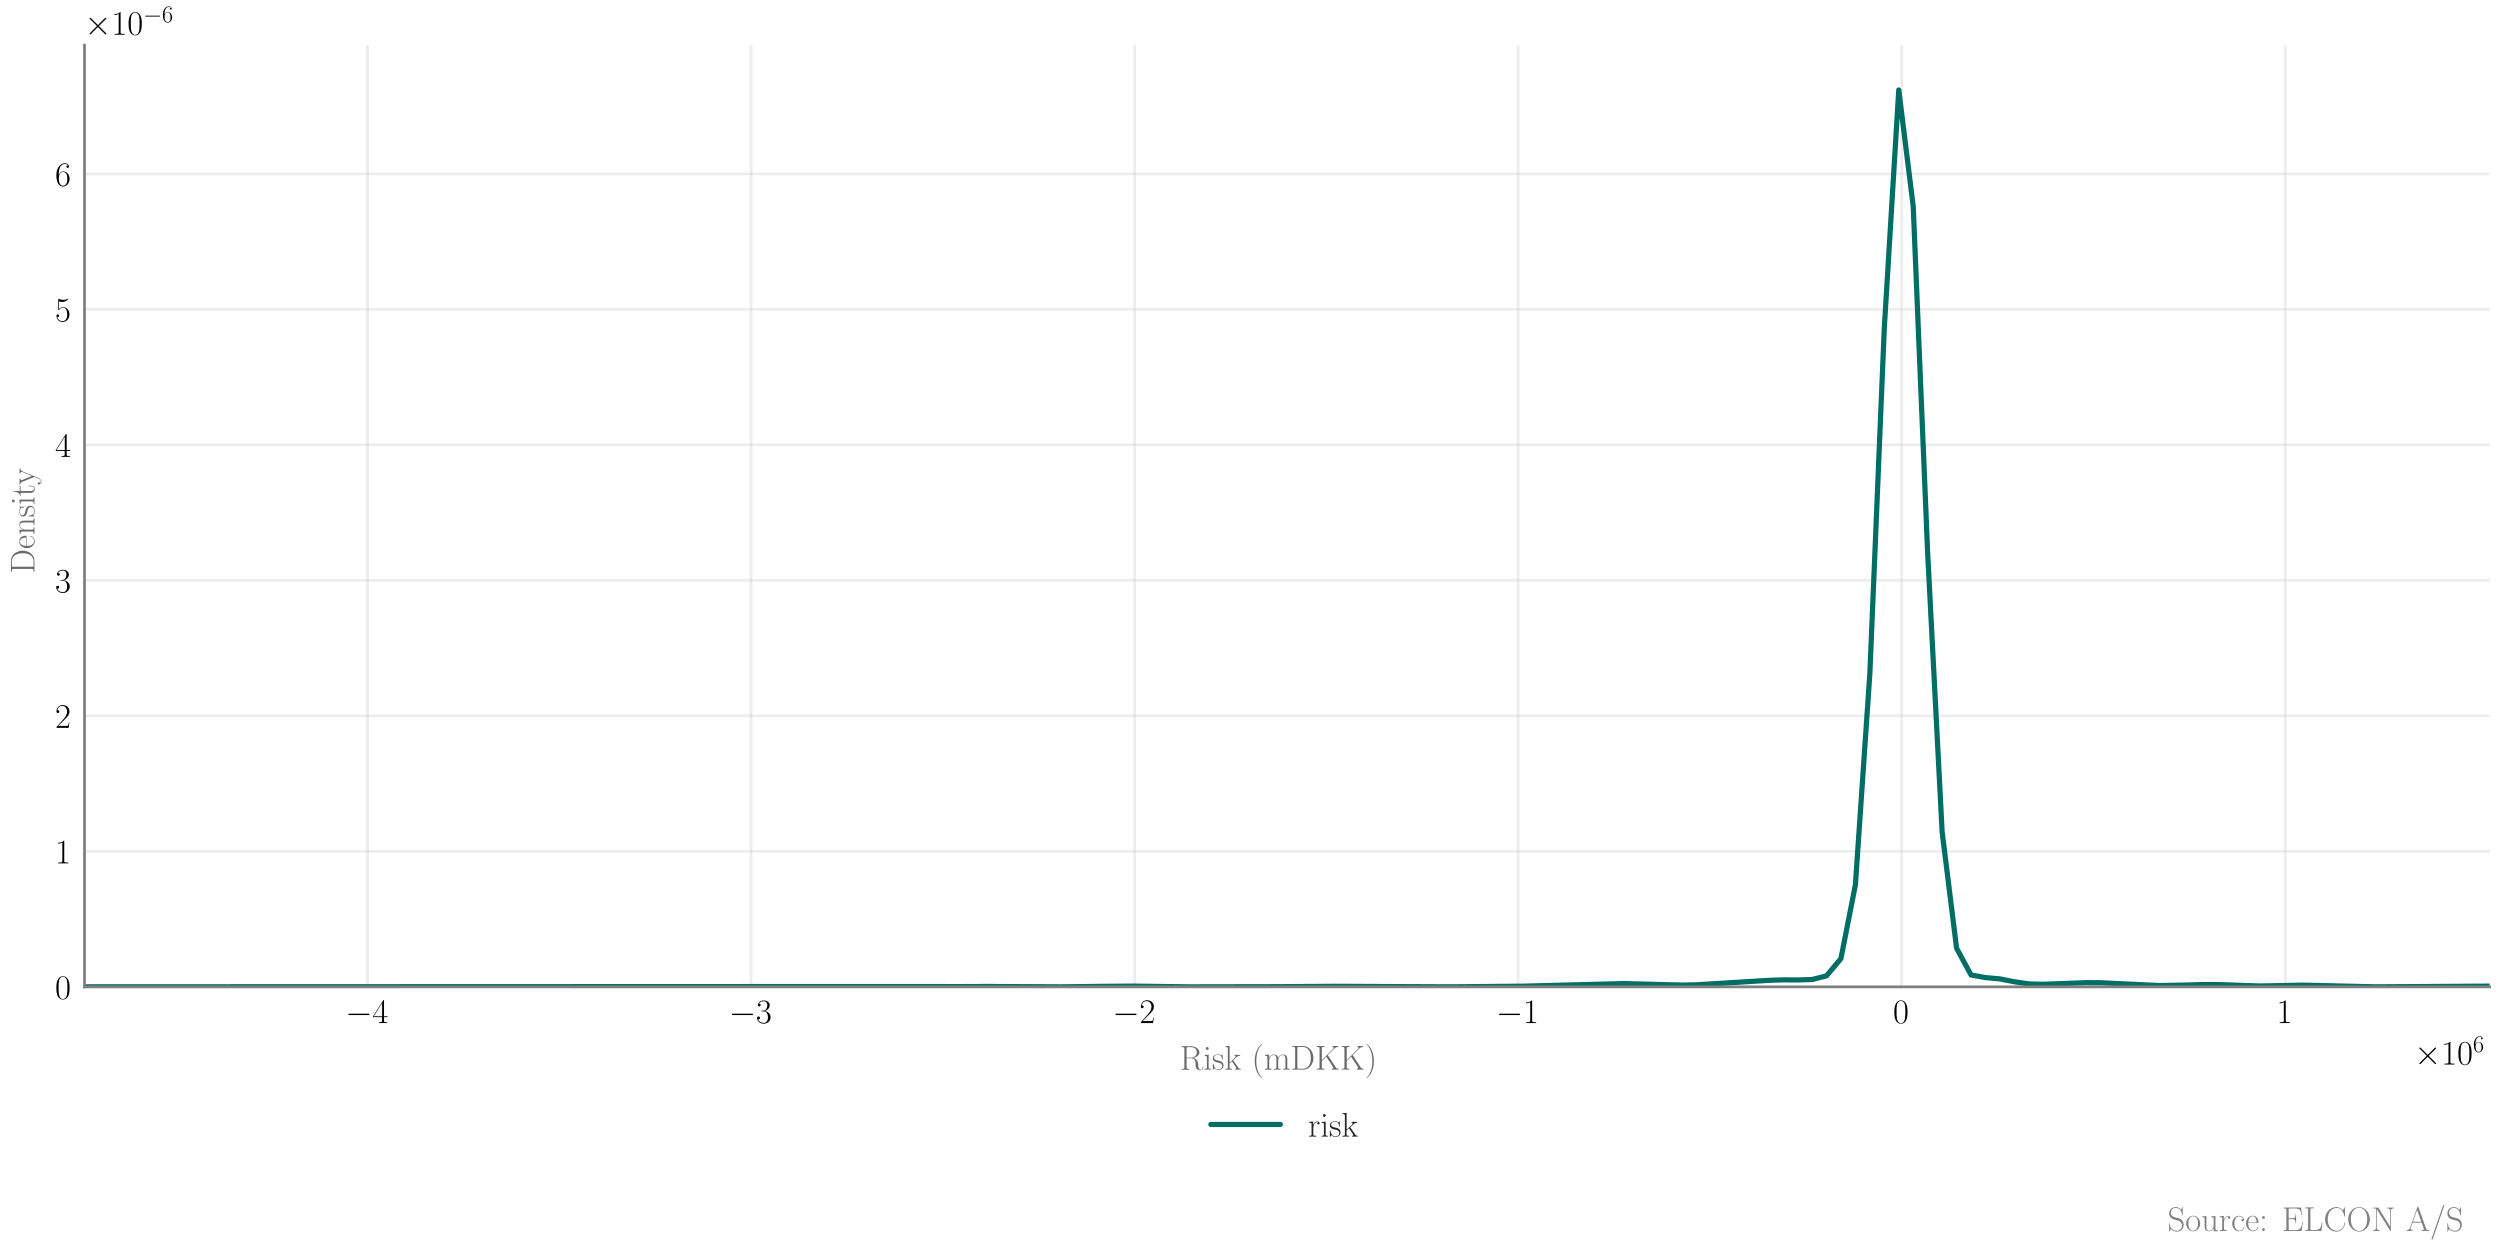
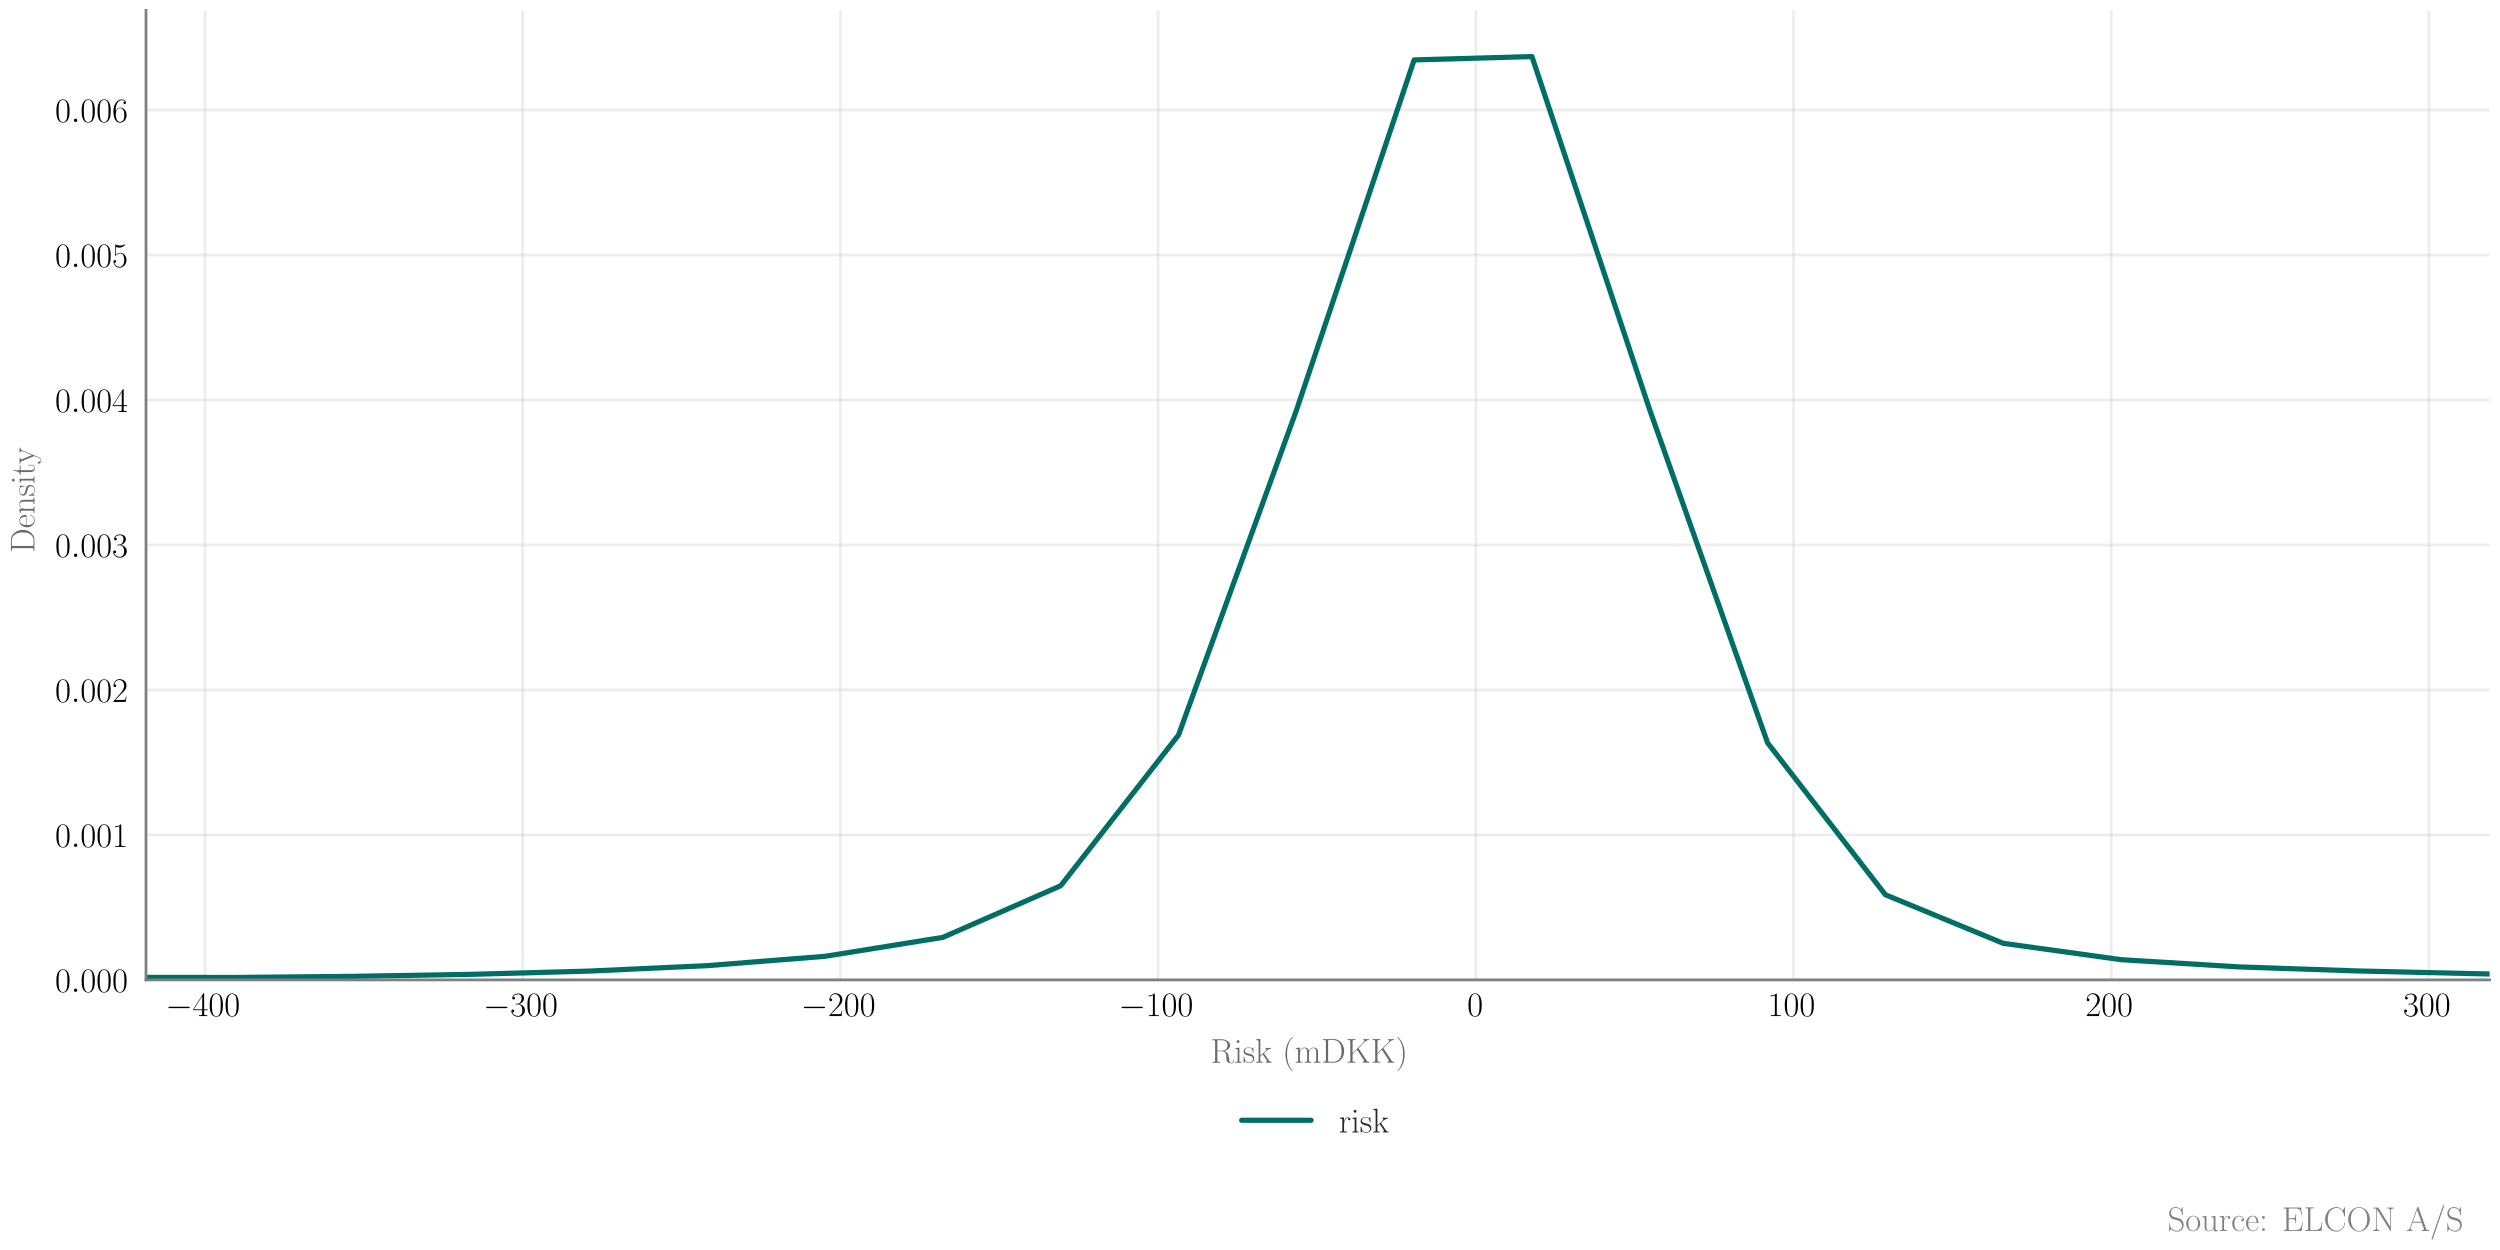
<svg xmlns="http://www.w3.org/2000/svg" xmlns:xlink="http://www.w3.org/1999/xlink" width="720pt" height="360pt" viewBox="0 0 720 360" version="1.1">
  <defs>
    <style type="text/css">*{stroke-linejoin: round; stroke-linecap: butt}</style>
  </defs>
  <g id="figure_1">
    <g id="patch_1">
      <path d="M 0 360  L 720 360  L 720 0  L 0 0  z " style="fill: #ffffff" />
    </g>
    <g id="axes_1">
      <g id="patch_2">
-         <path d="M 24.337 284.217  L 717 284.217  L 717 13.003  L 24.337 13.003  z " style="fill: #ffffff" />
+         <path d="M 42.049 282.217  L 717 282.217  L 717 3  L 42.049 3  z " style="fill: #ffffff" />
      </g>
      <g id="matplotlib.axis_1">
        <g id="xtick_1">
          <g id="line2d_1">
-             <path d="M 105.868 284.217  L 105.868 13.003  " clip-path="url(#p25c7121400)" style="fill: none; stroke: #cccccc; stroke-opacity: 0.35; stroke-width: 0.8; stroke-linecap: round" />
+             <path d="M 59.043 282.217  L 59.043 3  " clip-path="url(#pe4d3f1e6b7)" style="fill: none; stroke: #cccccc; stroke-opacity: 0.35; stroke-width: 0.8; stroke-linecap: round" />
          </g>
          <g id="text_1">
-             <g transform="translate(99.50255 294.6357) scale(0.1 -0.1)">
+             <g transform="translate(47.69679 292.6356) scale(0.1 -0.1)">
              <defs>
                <path id="CMSY10-0" d="M 4218 1472  C 4326 1472 4442 1472 4442 1600  C 4442 1728 4326 1728 4218 1728  L 755 1728  C 646 1728 531 1728 531 1600  C 531 1472 646 1472 755 1472  L 4218 1472  z " transform="scale(0.015625)" />
                <path id="CMR17-34" d="M 2150 4122  C 2150 4256 2144 4256 2029 4256  L 128 1254  L 128 1088  L 1779 1088  L 1779 457  C 1779 224 1766 160 1318 160  L 1197 160  L 1197 0  C 1402 0 1747 0 1965 0  C 2182 0 2528 0 2733 0  L 2733 160  L 2611 160  C 2163 160 2150 224 2150 457  L 2150 1088  L 2803 1088  L 2803 1254  L 2150 1254  L 2150 4122  z M 1798 3703  L 1798 1254  L 256 1254  L 1798 3703  z " transform="scale(0.015625)" />
+                 <path id="CMR17-30" d="M 2688 2025  C 2688 2416 2682 3080 2413 3591  C 2176 4039 1798 4198 1466 4198  C 1158 4198 768 4058 525 3597  C 269 3118 243 2524 243 2025  C 243 1661 250 1106 448 619  C 723 -39 1216 -128 1466 -128  C 1760 -128 2208 -7 2470 600  C 2662 1042 2688 1559 2688 2025  z M 1466 -26  C 1056 -26 813 325 723 812  C 653 1188 653 1738 653 2096  C 653 2588 653 2997 736 3387  C 858 3929 1216 4096 1466 4096  C 1728 4096 2067 3923 2189 3400  C 2272 3036 2278 2607 2278 2096  C 2278 1680 2278 1169 2202 792  C 2067 95 1690 -26 1466 -26  z " transform="scale(0.015625)" />
              </defs>
              <use xlink:href="#CMSY10-0" transform="scale(0.996264)" />
              <use xlink:href="#CMR17-34" transform="translate(77.48747 0) scale(0.996264)" />
+               <use xlink:href="#CMR17-30" transform="translate(123.1779 0) scale(0.996264)" />
+               <use xlink:href="#CMR17-30" transform="translate(168.8684 0) scale(0.996264)" />
            </g>
          </g>
        </g>
        <g id="xtick_2">
          <g id="line2d_2">
-             <path d="M 216.321 284.217  L 216.321 13.003  " clip-path="url(#p25c7121400)" style="fill: none; stroke: #cccccc; stroke-opacity: 0.35; stroke-width: 0.8; stroke-linecap: round" />
+             <path d="M 150.543 282.217  L 150.543 3  " clip-path="url(#pe4d3f1e6b7)" style="fill: none; stroke: #cccccc; stroke-opacity: 0.35; stroke-width: 0.8; stroke-linecap: round" />
          </g>
          <g id="text_2">
-             <g transform="translate(209.9559 294.6357) scale(0.1 -0.1)">
+             <g transform="translate(139.1961 292.6356) scale(0.1 -0.1)">
              <defs>
                <path id="CMR17-33" d="M 1414 2157  C 1984 2157 2234 1662 2234 1090  C 2234 320 1824 25 1453 25  C 1114 25 563 194 390 693  C 422 680 454 680 486 680  C 640 680 755 782 755 948  C 755 1133 614 1216 486 1216  C 378 1216 211 1165 211 926  C 211 335 787 -128 1466 -128  C 2176 -128 2720 430 2720 1085  C 2720 1707 2208 2157 1600 2227  C 2086 2328 2554 2756 2554 3329  C 2554 3820 2048 4179 1472 4179  C 890 4179 378 3829 378 3329  C 378 3110 544 3072 627 3072  C 762 3072 877 3155 877 3321  C 877 3486 762 3569 627 3569  C 602 3569 570 3569 544 3557  C 730 3959 1235 4032 1459 4032  C 1683 4032 2106 3925 2106 3320  C 2106 3143 2080 2828 1862 2550  C 1670 2304 1453 2304 1242 2284  C 1210 2284 1062 2269 1037 2269  C 992 2263 966 2257 966 2208  C 966 2163 973 2157 1101 2157  L 1414 2157  z " transform="scale(0.015625)" />
              </defs>
              <use xlink:href="#CMSY10-0" transform="scale(0.996264)" />
              <use xlink:href="#CMR17-33" transform="translate(77.48747 0) scale(0.996264)" />
+               <use xlink:href="#CMR17-30" transform="translate(123.1779 0) scale(0.996264)" />
+               <use xlink:href="#CMR17-30" transform="translate(168.8684 0) scale(0.996264)" />
            </g>
          </g>
        </g>
        <g id="xtick_3">
          <g id="line2d_3">
-             <path d="M 326.774 284.217  L 326.774 13.003  " clip-path="url(#p25c7121400)" style="fill: none; stroke: #cccccc; stroke-opacity: 0.35; stroke-width: 0.8; stroke-linecap: round" />
+             <path d="M 242.042 282.217  L 242.042 3  " clip-path="url(#pe4d3f1e6b7)" style="fill: none; stroke: #cccccc; stroke-opacity: 0.35; stroke-width: 0.8; stroke-linecap: round" />
          </g>
          <g id="text_3">
-             <g transform="translate(320.4093 294.6357) scale(0.1 -0.1)">
+             <g transform="translate(230.6955 292.6356) scale(0.1 -0.1)">
              <defs>
                <path id="CMR17-32" d="M 2669 989  L 2554 989  C 2490 536 2438 459 2413 420  C 2381 369 1920 369 1830 369  L 602 369  C 832 619 1280 1072 1824 1597  C 2214 1967 2669 2402 2669 3035  C 2669 3790 2067 4224 1395 4224  C 691 4224 262 3604 262 3030  C 262 2780 448 2748 525 2748  C 589 2748 781 2787 781 3010  C 781 3207 614 3264 525 3264  C 486 3264 448 3258 422 3245  C 544 3790 915 4058 1306 4058  C 1862 4058 2227 3617 2227 3035  C 2227 2479 1901 2000 1536 1584  L 262 146  L 262 0  L 2515 0  L 2669 989  z " transform="scale(0.015625)" />
              </defs>
              <use xlink:href="#CMSY10-0" transform="scale(0.996264)" />
              <use xlink:href="#CMR17-32" transform="translate(77.48747 0) scale(0.996264)" />
+               <use xlink:href="#CMR17-30" transform="translate(123.1779 0) scale(0.996264)" />
+               <use xlink:href="#CMR17-30" transform="translate(168.8684 0) scale(0.996264)" />
            </g>
          </g>
        </g>
        <g id="xtick_4">
          <g id="line2d_4">
-             <path d="M 437.228 284.217  L 437.228 13.003  " clip-path="url(#p25c7121400)" style="fill: none; stroke: #cccccc; stroke-opacity: 0.35; stroke-width: 0.8; stroke-linecap: round" />
+             <path d="M 333.541 282.217  L 333.541 3  " clip-path="url(#pe4d3f1e6b7)" style="fill: none; stroke: #cccccc; stroke-opacity: 0.35; stroke-width: 0.8; stroke-linecap: round" />
          </g>
          <g id="text_4">
-             <g transform="translate(430.8627 294.6357) scale(0.1 -0.1)">
+             <g transform="translate(322.1948 292.6356) scale(0.1 -0.1)">
              <defs>
                <path id="CMR17-31" d="M 1702 4058  C 1702 4192 1696 4192 1606 4192  C 1357 3916 979 3827 621 3827  C 602 3827 570 3827 563 3808  C 557 3795 557 3782 557 3648  C 755 3648 1088 3686 1344 3839  L 1344 461  C 1344 236 1331 160 781 160  L 589 160  L 589 0  C 896 0 1216 0 1523 0  C 1830 0 2150 0 2458 0  L 2458 160  L 2266 160  C 1715 160 1702 230 1702 458  L 1702 4058  z " transform="scale(0.015625)" />
              </defs>
              <use xlink:href="#CMSY10-0" transform="scale(0.996264)" />
              <use xlink:href="#CMR17-31" transform="translate(77.48747 0) scale(0.996264)" />
+               <use xlink:href="#CMR17-30" transform="translate(123.1779 0) scale(0.996264)" />
+               <use xlink:href="#CMR17-30" transform="translate(168.8684 0) scale(0.996264)" />
            </g>
          </g>
        </g>
        <g id="xtick_5">
          <g id="line2d_5">
-             <path d="M 547.681 284.217  L 547.681 13.003  " clip-path="url(#p25c7121400)" style="fill: none; stroke: #cccccc; stroke-opacity: 0.35; stroke-width: 0.8; stroke-linecap: round" />
+             <path d="M 425.041 282.217  L 425.041 3  " clip-path="url(#pe4d3f1e6b7)" style="fill: none; stroke: #cccccc; stroke-opacity: 0.35; stroke-width: 0.8; stroke-linecap: round" />
          </g>
          <g id="text_5">
-             <g transform="translate(545.1904 294.6357) scale(0.1 -0.1)">
-               <defs>
-                 <path id="CMR17-30" d="M 2688 2025  C 2688 2416 2682 3080 2413 3591  C 2176 4039 1798 4198 1466 4198  C 1158 4198 768 4058 525 3597  C 269 3118 243 2524 243 2025  C 243 1661 250 1106 448 619  C 723 -39 1216 -128 1466 -128  C 1760 -128 2208 -7 2470 600  C 2662 1042 2688 1559 2688 2025  z M 1466 -26  C 1056 -26 813 325 723 812  C 653 1188 653 1738 653 2096  C 653 2588 653 2997 736 3387  C 858 3929 1216 4096 1466 4096  C 1728 4096 2067 3923 2189 3400  C 2272 3036 2278 2607 2278 2096  C 2278 1680 2278 1169 2202 792  C 2067 95 1690 -26 1466 -26  z " transform="scale(0.015625)" />
-               </defs>
+             <g transform="translate(422.5499 292.6356) scale(0.1 -0.1)">
              <use xlink:href="#CMR17-30" transform="scale(0.996264)" />
            </g>
          </g>
        </g>
        <g id="xtick_6">
          <g id="line2d_6">
-             <path d="M 658.134 284.217  L 658.134 13.003  " clip-path="url(#p25c7121400)" style="fill: none; stroke: #cccccc; stroke-opacity: 0.35; stroke-width: 0.8; stroke-linecap: round" />
+             <path d="M 516.54 282.217  L 516.54 3  " clip-path="url(#pe4d3f1e6b7)" style="fill: none; stroke: #cccccc; stroke-opacity: 0.35; stroke-width: 0.8; stroke-linecap: round" />
          </g>
          <g id="text_6">
-             <g transform="translate(655.6438 294.6357) scale(0.1 -0.1)">
+             <g transform="translate(509.0679 292.6356) scale(0.1 -0.1)">
              <use xlink:href="#CMR17-31" transform="scale(0.996264)" />
-             </g>
-           </g>
-         </g>
-         <g id="text_7">
-           <g style="fill: #696969" transform="translate(339.7843 308.0448) scale(0.1 -0.1)">
+               <use xlink:href="#CMR17-30" transform="translate(45.69048 0) scale(0.996264)" />
+               <use xlink:href="#CMR17-30" transform="translate(91.38095 0) scale(0.996264)" />
+             </g>
+           </g>
+         </g>
+         <g id="xtick_7">
+           <g id="line2d_7">
+             <path d="M 608.039 282.217  L 608.039 3  " clip-path="url(#pe4d3f1e6b7)" style="fill: none; stroke: #cccccc; stroke-opacity: 0.35; stroke-width: 0.8; stroke-linecap: round" />
+           </g>
+           <g id="text_7">
+             <g transform="translate(600.5673 292.6356) scale(0.1 -0.1)">
+               <use xlink:href="#CMR17-32" transform="scale(0.996264)" />
+               <use xlink:href="#CMR17-30" transform="translate(45.69048 0) scale(0.996264)" />
+               <use xlink:href="#CMR17-30" transform="translate(91.38095 0) scale(0.996264)" />
+             </g>
+           </g>
+         </g>
+         <g id="xtick_8">
+           <g id="line2d_8">
+             <path d="M 699.539 282.217  L 699.539 3  " clip-path="url(#pe4d3f1e6b7)" style="fill: none; stroke: #cccccc; stroke-opacity: 0.35; stroke-width: 0.8; stroke-linecap: round" />
+           </g>
+           <g id="text_8">
+             <g transform="translate(692.0666 292.6356) scale(0.1 -0.1)">
+               <use xlink:href="#CMR17-33" transform="scale(0.996264)" />
+               <use xlink:href="#CMR17-30" transform="translate(45.69048 0) scale(0.996264)" />
+               <use xlink:href="#CMR17-30" transform="translate(91.38095 0) scale(0.996264)" />
+             </g>
+           </g>
+         </g>
+         <g id="text_9">
+           <g style="fill: #696969" transform="translate(348.64 306.0448) scale(0.1 -0.1)">
            <defs>
              <path id="CMR17-52" d="M 2509 2146  C 3117 2268 3629 2676 3629 3186  C 3629 3785 2950 4326 2054 4326  L 333 4326  L 333 4160  C 774 4160 845 4160 845 3873  L 845 415  C 845 128 774 128 333 128  L 333 -26  C 518 -26 851 -26 1050 -26  C 1248 -26 1581 -26 1766 -26  L 1766 128  C 1325 128 1254 128 1254 417  L 1254 2112  L 2003 2112  C 2368 2112 2573 1964 2662 1881  C 2918 1632 2918 1459 2918 1024  C 2918 595 2918 377 3110 160  C 3354 -102 3680 -128 3821 -128  C 4294 -128 4365 396 4365 503  C 4365 540 4365 585 4307 585  C 4256 585 4250 547 4250 522  C 4218 112 4032 -26 3834 -26  C 3482 -26 3443 375 3405 764  C 3386 898 3373 993 3360 1133  C 3322 1452 3270 1917 2509 2146  z M 1984 2214  L 1254 2214  L 1254 3913  C 1254 4129 1267 4160 1523 4160  L 1990 4160  C 2522 4160 3142 3977 3142 3190  C 3142 2372 2464 2214 1984 2214  z " transform="scale(0.015625)" />
              <path id="CMR17-69" d="M 992 3909  C 992 4049 877 4170 730 4170  C 589 4170 467 4056 467 3909  C 467 3769 582 3648 730 3648  C 870 3648 992 3763 992 3909  z M 243 2706  L 243 2541  C 602 2541 653 2502 653 2197  L 653 427  C 653 184 627 153 218 153  L 218 -13  C 371 0 646 0 806 0  C 960 0 1222 0 1370 -13  L 1370 153  C 992 153 979 191 979 420  L 979 2776  L 243 2706  z " transform="scale(0.015625)" />
              <path id="CMR17-73" d="M 1978 2697  C 1978 2813 1971 2819 1933 2819  C 1907 2819 1901 2813 1824 2717  C 1805 2691 1747 2626 1728 2601  C 1523 2819 1235 2819 1126 2819  C 416 2819 160 2447 160 2076  C 160 1498 813 1365 998 1325  C 1402 1243 1542 1217 1677 1101  C 1760 1025 1901 884 1901 654  C 1901 384 1747 38 1158 38  C 602 38 403 460 288 1021  C 269 1110 269 1117 218 1117  C 166 1117 160 1110 160 983  L 160 63  C 160 -51 166 -58 205 -58  C 237 -58 243 -51 275 0  C 314 57 410 211 448 276  C 576 103 800 -64 1158 -64  C 1792 -64 2131 283 2131 784  C 2131 1112 1958 1285 1875 1362  C 1683 1561 1459 1606 1190 1657  C 838 1735 390 1825 390 2217  C 390 2383 480 2737 1126 2737  C 1811 2737 1850 2094 1862 1888  C 1869 1856 1901 1849 1920 1849  C 1978 1849 1978 1869 1978 1978  L 1978 2697  z " transform="scale(0.015625)" />
              <path id="CMR17-6b" d="M 1670 1673  C 1664 1686 1632 1724 1632 1743  C 1632 1756 2086 2171 2144 2222  C 2509 2528 2739 2560 2906 2560  L 2906 2733  C 2867 2733 2854 2733 2848 2720  L 2534 2720  C 2355 2720 2080 2720 1907 2733  L 1907 2566  C 1997 2559 2061 2508 2061 2419  C 2061 2291 1933 2170 1926 2170  L 960 1289  L 960 4396  L 198 4326  L 198 4160  C 576 4160 634 4122 634 3817  L 634 426  C 634 184 608 153 198 153  L 198 -13  C 352 0 634 0 794 0  C 954 0 1235 0 1389 -13  L 1389 153  C 979 153 954 178 954 428  L 954 1130  L 1395 1532  L 2042 574  C 2118 459 2182 369 2182 286  C 2182 172 2067 153 1990 153  L 1990 -13  C 2144 0 2419 0 2579 0  C 2694 0 2931 0 3040 0  L 3040 153  C 2739 153 2669 210 2477 491  L 1670 1673  z " transform="scale(0.015625)" />
              <path id="CMR17-28" d="M 1958 -1561  C 1958 -1555 1958 -1542 1939 -1523  C 1645 -1224 858 -407 858 1581  C 858 3569 1632 4379 1946 4697  C 1946 4704 1958 4717 1958 4736  C 1958 4755 1939 4768 1914 4768  C 1843 4768 1299 4296 986 3594  C 666 2887 576 2199 576 1588  C 576 1128 621 351 1005 -471  C 1312 -1135 1837 -1600 1914 -1600  C 1946 -1600 1958 -1587 1958 -1561  z " transform="scale(0.015625)" />
              <path id="CMR17-6d" d="M 4326 1933  C 4326 2252 4269 2790 3507 2790  C 3072 2790 2771 2496 2656 2151  L 2650 2151  C 2573 2676 2195 2790 1837 2790  C 1331 2790 1069 2400 973 2144  L 966 2144  L 966 2790  L 211 2720  L 211 2554  C 589 2554 646 2515 646 2208  L 646 428  C 646 184 621 153 211 153  L 211 -13  C 365 0 646 0 813 0  C 979 0 1267 0 1421 -13  L 1421 153  C 1011 153 986 178 986 428  L 986 1658  C 986 2247 1344 2688 1792 2688  C 2266 2688 2317 2266 2317 1958  L 2317 428  C 2317 184 2291 153 1882 153  L 1882 -13  C 2035 0 2317 0 2483 0  C 2650 0 2938 0 3091 -13  L 3091 153  C 2682 153 2656 178 2656 428  L 2656 1658  C 2656 2247 3014 2688 3462 2688  C 3936 2688 3987 2266 3987 1958  L 3987 428  C 3987 184 3962 153 3552 153  L 3552 -13  C 3706 0 3987 0 4154 0  C 4320 0 4608 0 4762 -13  L 4762 153  C 4352 153 4326 178 4326 428  L 4326 1933  z " transform="scale(0.015625)" />
              <path id="CMR17-44" d="M 333 4352  L 333 4186  C 774 4186 845 4186 845 3900  L 845 452  C 845 166 774 166 333 166  L 333 0  L 2368 0  C 3398 0 4224 943 4224 2141  C 4224 3346 3411 4352 2368 4352  L 333 4352  z M 1523 166  C 1267 166 1254 197 1254 414  L 1254 3938  C 1254 4155 1267 4186 1523 4186  L 2240 4186  C 2771 4186 3750 3874 3750 2141  C 3750 1242 3488 879 3366 707  C 3213 510 2848 166 2240 166  L 1523 166  z " transform="scale(0.015625)" />
              <path id="CMR17-4b" d="M 2362 2675  L 3469 3782  C 3699 4006 3942 4186 4301 4186  L 4301 4352  C 4173 4352 4013 4352 3885 4352  C 3712 4352 3411 4352 3245 4358  L 3245 4192  C 3411 4180 3437 4065 3437 4019  C 3437 3975 3411 3905 3386 3867  L 1261 1738  L 1261 3900  C 1261 4186 1331 4186 1773 4186  L 1773 4352  C 1587 4352 1248 4352 1050 4352  C 851 4352 512 4352 326 4352  L 326 4186  C 768 4186 838 4186 838 3899  L 838 446  C 838 160 768 160 326 160  L 326 0  C 512 0 851 0 1050 0  C 1248 0 1587 0 1773 0  L 1773 160  C 1331 160 1261 160 1261 447  L 1261 1579  L 2080 2390  L 3290 537  C 3328 473 3373 390 3373 326  C 3373 160 3194 160 3110 160  L 3110 0  C 3315 0 3610 0 3821 0  C 3974 0 4237 0 4384 -6  L 4384 160  C 4077 160 3981 198 3789 493  L 2362 2675  z " transform="scale(0.015625)" />
              <path id="CMR17-29" d="M 1683 1581  C 1683 2040 1638 2817 1254 3639  C 947 4303 422 4768 346 4768  C 326 4768 301 4761 301 4729  C 301 4717 307 4710 314 4697  C 621 4378 1402 3568 1402 1584  C 1402 -407 627 -1217 314 -1537  C 307 -1549 301 -1556 301 -1568  C 301 -1600 326 -1600 346 -1600  C 416 -1600 960 -1128 1274 -426  C 1594 281 1683 969 1683 1581  z " transform="scale(0.015625)" />
            </defs>
            <use xlink:href="#CMR17-52" transform="scale(0.996264)" />
            <use xlink:href="#CMR17-69" transform="translate(67.7911 0) scale(0.996264)" />
            <use xlink:href="#CMR17-73" transform="translate(92.66216 0) scale(0.996264)" />
            <use xlink:href="#CMR17-6b" transform="translate(128.4635 0) scale(0.996264)" />
            <use xlink:href="#CMR17-28" transform="translate(206.8324 0) scale(0.996264)" />
            <use xlink:href="#CMR17-6d" transform="translate(242.1131 0) scale(0.996264)" />
            <use xlink:href="#CMR17-44" transform="translate(319.0327 0) scale(0.996264)" />
            <use xlink:href="#CMR17-4b" transform="translate(389.4263 0) scale(0.996264)" />
            <use xlink:href="#CMR17-4b" transform="translate(461.1011 0) scale(0.996264)" />
            <use xlink:href="#CMR17-29" transform="translate(532.7758 0) scale(0.996264)" />
          </g>
        </g>
-         <g id="text_8">
-           <g transform="translate(695.3171 306.5755) scale(0.1 -0.1)">
-             <defs>
-               <path id="CMSY10-2" d="M 2490 1785  L 1210 3059  C 1133 3136 1120 3148 1069 3148  C 1005 3148 941 3091 941 3020  C 941 2976 954 2963 1024 2892  L 2304 1606  L 1024 320  C 954 249 941 236 941 192  C 941 121 1005 64 1069 64  C 1120 64 1133 76 1210 153  L 2483 1427  L 3808 102  C 3821 96 3866 64 3904 64  C 3981 64 4032 121 4032 192  C 4032 204 4032 230 4013 262  C 4006 275 2989 1280 2669 1606  L 3840 2777  C 3872 2816 3968 2899 4000 2937  C 4006 2950 4032 2976 4032 3020  C 4032 3091 3981 3148 3904 3148  C 3853 3148 3827 3123 3757 3052  L 2490 1785  z " transform="scale(0.015625)" />
-               <path id="CMR17-36" d="M 678 2176  C 678 3690 1395 4032 1811 4032  C 1946 4032 2272 4009 2400 3776  C 2298 3776 2106 3776 2106 3553  C 2106 3381 2246 3323 2336 3323  C 2394 3323 2566 3348 2566 3560  C 2566 3954 2246 4179 1805 4179  C 1043 4179 243 3390 243 1984  C 243 253 966 -128 1478 -128  C 2099 -128 2688 427 2688 1283  C 2688 2081 2170 2662 1517 2662  C 1126 2662 838 2407 678 1960  L 678 2176  z M 1478 25  C 691 25 691 1200 691 1436  C 691 1896 909 2560 1504 2560  C 1613 2560 1926 2560 2138 2120  C 2253 1870 2253 1609 2253 1289  C 2253 944 2253 690 2118 434  C 1978 171 1773 25 1478 25  z " transform="scale(0.015625)" />
-             </defs>
-             <use xlink:href="#CMSY10-2" transform="scale(0.996264)" />
-             <use xlink:href="#CMR17-31" transform="translate(77.48747 0) scale(0.996264)" />
-             <use xlink:href="#CMR17-30" transform="translate(123.1779 0) scale(0.996264)" />
-             <use xlink:href="#CMR17-36" transform="translate(168.8684 36.15364) scale(0.697382)" />
-           </g>
-         </g>
      </g>
      <g id="matplotlib.axis_2">
        <g id="ytick_1">
-           <g id="line2d_7">
-             <path d="M 24.337 284.217  L 717 284.217  " clip-path="url(#p25c7121400)" style="fill: none; stroke: #cccccc; stroke-opacity: 0.35; stroke-width: 0.8; stroke-linecap: round" />
-           </g>
-           <g id="text_9">
-             <g transform="translate(15.85592 287.6764) scale(0.1 -0.1)">
-               <use xlink:href="#CMR17-30" transform="scale(0.996264)" />
+           <g id="line2d_9">
+             <path d="M 42.049 282.217  L 717 282.217  " clip-path="url(#pe4d3f1e6b7)" style="fill: none; stroke: #cccccc; stroke-opacity: 0.35; stroke-width: 0.8; stroke-linecap: round" />
+           </g>
+           <g id="text_10">
+             <g transform="translate(15.85592 285.6764) scale(0.1 -0.1)">
+               <defs>
+                 <path id="CMMI12-3a" d="M 1178 307  C 1178 492 1024 619 870 619  C 685 619 557 466 557 313  C 557 128 710 0 864 0  C 1050 0 1178 153 1178 307  z " transform="scale(0.015625)" />
+               </defs>
+               <use xlink:href="#CMR17-30" transform="scale(0.996264)" />
+               <use xlink:href="#CMMI12-3a" transform="translate(45.69048 0) scale(0.996264)" />
+               <use xlink:href="#CMR17-30" transform="translate(72.78765 0) scale(0.996264)" />
+               <use xlink:href="#CMR17-30" transform="translate(118.4781 0) scale(0.996264)" />
+               <use xlink:href="#CMR17-30" transform="translate(164.1686 0) scale(0.996264)" />
            </g>
          </g>
        </g>
        <g id="ytick_2">
-           <g id="line2d_8">
-             <path d="M 24.337 245.191  L 717 245.191  " clip-path="url(#p25c7121400)" style="fill: none; stroke: #cccccc; stroke-opacity: 0.35; stroke-width: 0.8; stroke-linecap: round" />
-           </g>
-           <g id="text_10">
-             <g transform="translate(15.85592 248.6504) scale(0.1 -0.1)">
-               <use xlink:href="#CMR17-31" transform="scale(0.996264)" />
+           <g id="line2d_10">
+             <path d="M 42.049 240.461  L 717 240.461  " clip-path="url(#pe4d3f1e6b7)" style="fill: none; stroke: #cccccc; stroke-opacity: 0.35; stroke-width: 0.8; stroke-linecap: round" />
+           </g>
+           <g id="text_11">
+             <g transform="translate(15.85592 243.9203) scale(0.1 -0.1)">
+               <use xlink:href="#CMR17-30" transform="scale(0.996264)" />
+               <use xlink:href="#CMMI12-3a" transform="translate(45.69048 0) scale(0.996264)" />
+               <use xlink:href="#CMR17-30" transform="translate(72.78765 0) scale(0.996264)" />
+               <use xlink:href="#CMR17-30" transform="translate(118.4781 0) scale(0.996264)" />
+               <use xlink:href="#CMR17-31" transform="translate(164.1686 0) scale(0.996264)" />
            </g>
          </g>
        </g>
        <g id="ytick_3">
-           <g id="line2d_9">
-             <path d="M 24.337 206.165  L 717 206.165  " clip-path="url(#p25c7121400)" style="fill: none; stroke: #cccccc; stroke-opacity: 0.35; stroke-width: 0.8; stroke-linecap: round" />
-           </g>
-           <g id="text_11">
-             <g transform="translate(15.85592 209.6243) scale(0.1 -0.1)">
-               <use xlink:href="#CMR17-32" transform="scale(0.996264)" />
+           <g id="line2d_11">
+             <path d="M 42.049 198.705  L 717 198.705  " clip-path="url(#pe4d3f1e6b7)" style="fill: none; stroke: #cccccc; stroke-opacity: 0.35; stroke-width: 0.8; stroke-linecap: round" />
+           </g>
+           <g id="text_12">
+             <g transform="translate(15.85592 202.1642) scale(0.1 -0.1)">
+               <use xlink:href="#CMR17-30" transform="scale(0.996264)" />
+               <use xlink:href="#CMMI12-3a" transform="translate(45.69048 0) scale(0.996264)" />
+               <use xlink:href="#CMR17-30" transform="translate(72.78765 0) scale(0.996264)" />
+               <use xlink:href="#CMR17-30" transform="translate(118.4781 0) scale(0.996264)" />
+               <use xlink:href="#CMR17-32" transform="translate(164.1686 0) scale(0.996264)" />
            </g>
          </g>
        </g>
        <g id="ytick_4">
-           <g id="line2d_10">
-             <path d="M 24.337 167.139  L 717 167.139  " clip-path="url(#p25c7121400)" style="fill: none; stroke: #cccccc; stroke-opacity: 0.35; stroke-width: 0.8; stroke-linecap: round" />
-           </g>
-           <g id="text_12">
-             <g transform="translate(15.85592 170.5983) scale(0.1 -0.1)">
-               <use xlink:href="#CMR17-33" transform="scale(0.996264)" />
+           <g id="line2d_12">
+             <path d="M 42.049 156.949  L 717 156.949  " clip-path="url(#pe4d3f1e6b7)" style="fill: none; stroke: #cccccc; stroke-opacity: 0.35; stroke-width: 0.8; stroke-linecap: round" />
+           </g>
+           <g id="text_13">
+             <g transform="translate(15.85592 160.4081) scale(0.1 -0.1)">
+               <use xlink:href="#CMR17-30" transform="scale(0.996264)" />
+               <use xlink:href="#CMMI12-3a" transform="translate(45.69048 0) scale(0.996264)" />
+               <use xlink:href="#CMR17-30" transform="translate(72.78765 0) scale(0.996264)" />
+               <use xlink:href="#CMR17-30" transform="translate(118.4781 0) scale(0.996264)" />
+               <use xlink:href="#CMR17-33" transform="translate(164.1686 0) scale(0.996264)" />
            </g>
          </g>
        </g>
        <g id="ytick_5">
-           <g id="line2d_11">
-             <path d="M 24.337 128.113  L 717 128.113  " clip-path="url(#p25c7121400)" style="fill: none; stroke: #cccccc; stroke-opacity: 0.35; stroke-width: 0.8; stroke-linecap: round" />
-           </g>
-           <g id="text_13">
-             <g transform="translate(15.85592 131.5722) scale(0.1 -0.1)">
-               <use xlink:href="#CMR17-34" transform="scale(0.996264)" />
+           <g id="line2d_13">
+             <path d="M 42.049 115.193  L 717 115.193  " clip-path="url(#pe4d3f1e6b7)" style="fill: none; stroke: #cccccc; stroke-opacity: 0.35; stroke-width: 0.8; stroke-linecap: round" />
+           </g>
+           <g id="text_14">
+             <g transform="translate(15.85592 118.6519) scale(0.1 -0.1)">
+               <use xlink:href="#CMR17-30" transform="scale(0.996264)" />
+               <use xlink:href="#CMMI12-3a" transform="translate(45.69048 0) scale(0.996264)" />
+               <use xlink:href="#CMR17-30" transform="translate(72.78765 0) scale(0.996264)" />
+               <use xlink:href="#CMR17-30" transform="translate(118.4781 0) scale(0.996264)" />
+               <use xlink:href="#CMR17-34" transform="translate(164.1686 0) scale(0.996264)" />
            </g>
          </g>
        </g>
        <g id="ytick_6">
-           <g id="line2d_12">
-             <path d="M 24.337 89.087  L 717 89.087  " clip-path="url(#p25c7121400)" style="fill: none; stroke: #cccccc; stroke-opacity: 0.35; stroke-width: 0.8; stroke-linecap: round" />
-           </g>
-           <g id="text_14">
-             <g transform="translate(15.85592 92.54614) scale(0.1 -0.1)">
+           <g id="line2d_14">
+             <path d="M 42.049 73.437  L 717 73.437  " clip-path="url(#pe4d3f1e6b7)" style="fill: none; stroke: #cccccc; stroke-opacity: 0.35; stroke-width: 0.8; stroke-linecap: round" />
+           </g>
+           <g id="text_15">
+             <g transform="translate(15.85592 76.89584) scale(0.1 -0.1)">
              <defs>
                <path id="CMR17-35" d="M 730 3692  C 794 3666 1056 3584 1325 3584  C 1920 3584 2246 3911 2432 4100  C 2432 4157 2432 4192 2394 4192  C 2387 4192 2374 4192 2323 4163  C 2099 4058 1837 3973 1517 3973  C 1325 3973 1037 3999 723 4139  C 653 4171 640 4171 634 4171  C 602 4171 595 4164 595 4037  L 595 2203  C 595 2089 595 2057 659 2057  C 691 2057 704 2070 736 2114  C 941 2401 1222 2522 1542 2522  C 1766 2522 2246 2382 2246 1289  C 2246 1085 2246 715 2054 421  C 1894 159 1645 25 1370 25  C 947 25 518 320 403 814  C 429 807 480 795 506 795  C 589 795 749 840 749 1038  C 749 1210 627 1280 506 1280  C 358 1280 262 1190 262 1011  C 262 454 704 -128 1382 -128  C 2042 -128 2669 440 2669 1264  C 2669 2030 2170 2624 1549 2624  C 1222 2624 947 2503 730 2274  L 730 3692  z " transform="scale(0.015625)" />
              </defs>
-               <use xlink:href="#CMR17-35" transform="scale(0.996264)" />
+               <use xlink:href="#CMR17-30" transform="scale(0.996264)" />
+               <use xlink:href="#CMMI12-3a" transform="translate(45.69048 0) scale(0.996264)" />
+               <use xlink:href="#CMR17-30" transform="translate(72.78765 0) scale(0.996264)" />
+               <use xlink:href="#CMR17-30" transform="translate(118.4781 0) scale(0.996264)" />
+               <use xlink:href="#CMR17-35" transform="translate(164.1686 0) scale(0.996264)" />
            </g>
          </g>
        </g>
        <g id="ytick_7">
-           <g id="line2d_13">
-             <path d="M 24.337 50.061  L 717 50.061  " clip-path="url(#p25c7121400)" style="fill: none; stroke: #cccccc; stroke-opacity: 0.35; stroke-width: 0.8; stroke-linecap: round" />
-           </g>
-           <g id="text_15">
-             <g transform="translate(15.85592 53.52009) scale(0.1 -0.1)">
-               <use xlink:href="#CMR17-36" transform="scale(0.996264)" />
-             </g>
-           </g>
-         </g>
-         <g id="text_16">
-           <g style="fill: #696969" transform="translate(9.918738 165.173) rotate(-90) scale(0.1 -0.1)">
+           <g id="line2d_15">
+             <path d="M 42.049 31.68  L 717 31.68  " clip-path="url(#pe4d3f1e6b7)" style="fill: none; stroke: #cccccc; stroke-opacity: 0.35; stroke-width: 0.8; stroke-linecap: round" />
+           </g>
+           <g id="text_16">
+             <g transform="translate(15.85592 35.13974) scale(0.1 -0.1)">
+               <defs>
+                 <path id="CMR17-36" d="M 678 2176  C 678 3690 1395 4032 1811 4032  C 1946 4032 2272 4009 2400 3776  C 2298 3776 2106 3776 2106 3553  C 2106 3381 2246 3323 2336 3323  C 2394 3323 2566 3348 2566 3560  C 2566 3954 2246 4179 1805 4179  C 1043 4179 243 3390 243 1984  C 243 253 966 -128 1478 -128  C 2099 -128 2688 427 2688 1283  C 2688 2081 2170 2662 1517 2662  C 1126 2662 838 2407 678 1960  L 678 2176  z M 1478 25  C 691 25 691 1200 691 1436  C 691 1896 909 2560 1504 2560  C 1613 2560 1926 2560 2138 2120  C 2253 1870 2253 1609 2253 1289  C 2253 944 2253 690 2118 434  C 1978 171 1773 25 1478 25  z " transform="scale(0.015625)" />
+               </defs>
+               <use xlink:href="#CMR17-30" transform="scale(0.996264)" />
+               <use xlink:href="#CMMI12-3a" transform="translate(45.69048 0) scale(0.996264)" />
+               <use xlink:href="#CMR17-30" transform="translate(72.78765 0) scale(0.996264)" />
+               <use xlink:href="#CMR17-30" transform="translate(118.4781 0) scale(0.996264)" />
+               <use xlink:href="#CMR17-36" transform="translate(164.1686 0) scale(0.996264)" />
+             </g>
+           </g>
+         </g>
+         <g id="text_17">
+           <g style="fill: #696969" transform="translate(9.918738 159.1716) rotate(-90) scale(0.1 -0.1)">
            <defs>
              <path id="CMR17-65" d="M 2438 1472  C 2464 1498 2464 1511 2464 1576  C 2464 2238 2118 2816 1389 2816  C 710 2816 173 2169 173 1383  C 173 551 781 -64 1459 -64  C 2176 -64 2458 607 2458 740  C 2458 784 2419 784 2406 784  C 2362 784 2355 771 2330 696  C 2189 265 1837 51 1504 51  C 1229 51 954 203 781 480  C 582 803 582 1176 582 1472  L 2438 1472  z M 589 1568  C 634 2505 1126 2714 1382 2714  C 1818 2714 2112 2297 2118 1568  L 589 1568  z " transform="scale(0.015625)" />
              <path id="CMR17-6e" d="M 2656 1933  C 2656 2259 2592 2790 1837 2790  C 1331 2790 1069 2400 973 2144  L 966 2144  L 966 2790  L 211 2720  L 211 2554  C 589 2554 646 2515 646 2208  L 646 428  C 646 184 621 153 211 153  L 211 -13  C 365 0 646 0 813 0  C 979 0 1267 0 1421 -13  L 1421 153  C 1011 153 986 178 986 428  L 986 1658  C 986 2247 1344 2688 1792 2688  C 2266 2688 2317 2266 2317 1958  L 2317 428  C 2317 184 2291 153 1882 153  L 1882 -13  C 2035 0 2317 0 2483 0  C 2650 0 2938 0 3091 -13  L 3091 153  C 2682 153 2656 178 2656 428  L 2656 1933  z " transform="scale(0.015625)" />
              <path id="CMR17-74" d="M 966 2560  L 1862 2560  L 1862 2725  L 966 2725  L 966 3904  L 851 3904  C 838 3245 614 2668 70 2668  L 70 2560  L 627 2560  L 627 771  C 627 650 627 -64 1370 -64  C 1747 -64 1965 306 1965 777  L 1965 1140  L 1850 1140  L 1850 783  C 1850 344 1677 51 1408 51  C 1222 51 966 178 966 758  L 966 2560  z " transform="scale(0.015625)" />
              <path id="CMR17-79" d="M 2496 2197  C 2656 2586 2944 2586 3034 2586  L 3034 2752  C 2912 2752 2752 2752 2630 2752  C 2496 2752 2285 2752 2157 2758  L 2157 2592  C 2400 2573 2406 2394 2406 2343  C 2406 2280 2394 2248 2362 2171  L 1664 449  L 902 2306  C 870 2382 870 2426 870 2433  C 870 2573 1018 2586 1171 2586  L 1171 2758  C 1018 2752 742 2752 582 2752  C 410 2752 205 2752 64 2758  L 64 2586  C 410 2586 448 2554 531 2350  L 1485 15  C 1197 -738 1030 -1178 627 -1178  C 557 -1178 397 -1159 282 -1044  C 429 -1031 493 -942 493 -833  C 493 -725 416 -629 288 -629  C 147 -629 77 -725 77 -840  C 77 -1095 339 -1280 627 -1280  C 998 -1280 1229 -922 1357 -604  L 2496 2197  z " transform="scale(0.015625)" />
            </defs>
            <use xlink:href="#CMR17-44" transform="scale(0.996264)" />
            <use xlink:href="#CMR17-65" transform="translate(70.39356 0) scale(0.996264)" />
            <use xlink:href="#CMR17-6e" transform="translate(110.8792 0) scale(0.996264)" />
            <use xlink:href="#CMR17-73" transform="translate(161.7746 0) scale(0.996264)" />
            <use xlink:href="#CMR17-69" transform="translate(197.5759 0) scale(0.996264)" />
            <use xlink:href="#CMR17-74" transform="translate(222.447 0) scale(0.996264)" />
            <use xlink:href="#CMR17-79" transform="translate(255.1253 0) scale(0.996264)" />
          </g>
        </g>
-         <g id="text_17">
-           <g transform="translate(24.33725 10.0029) scale(0.1 -0.1)">
-             <use xlink:href="#CMSY10-2" transform="scale(0.996264)" />
-             <use xlink:href="#CMR17-31" transform="translate(77.48747 0) scale(0.996264)" />
-             <use xlink:href="#CMR17-30" transform="translate(123.1779 0) scale(0.996264)" />
-             <use xlink:href="#CMSY10-0" transform="translate(168.8684 36.15364) scale(0.697382)" />
-             <use xlink:href="#CMR17-36" transform="translate(223.1094 36.15364) scale(0.697382)" />
-           </g>
-         </g>
-       </g>
-       <g id="line2d_14">
-         <path d="M -1 284.217  L 255.39 284.117  L 263.717 284.121  L 276.208 284.138  L 284.535 284.103  L 305.354 284.213  L 317.845 284.067  L 326.172 284.001  L 342.826 284.214  L 367.808 284.167  L 384.463 284.055  L 417.772 284.211  L 438.59 284.019  L 467.735 283.272  L 484.39 283.705  L 488.553 283.626  L 509.371 282.342  L 513.535 282.196  L 517.699 282.228  L 521.862 282.1  L 526.026 281.052  L 530.19 276.065  L 534.353 254.859  L 538.517 193.975  L 542.68 94.463  L 546.844 25.918  L 551.008 59.444  L 555.171 159.394  L 559.335 239.599  L 563.499 273.094  L 567.662 280.797  L 571.826 281.55  L 575.989 281.925  L 580.153 282.752  L 584.317 283.364  L 588.48 283.469  L 600.971 283.012  L 605.135 283.034  L 621.789 283.839  L 630.117 283.682  L 634.28 283.557  L 638.444 283.55  L 650.935 283.97  L 659.262 283.799  L 663.426 283.724  L 684.244 284.209  L 717.553 284.004  L 721 283.897  L 721 283.897  " clip-path="url(#p25c7121400)" style="fill: none; stroke: #006e64; stroke-width: 1.5; stroke-linecap: round" />
+       </g>
+       <g id="line2d_16">
+         <path d="M -1 281.456  L 67.961 281.509  L 101.892 281.181  L 135.823 280.604  L 169.754 279.672  L 203.685 278.11  L 237.616 275.416  L 271.547 269.957  L 305.478 255.098  L 339.409 211.685  L 373.34 118.252  L 407.271 17.256  L 441.202 16.296  L 475.133 118.076  L 509.064 213.942  L 542.995 257.691  L 576.926 271.68  L 610.857 276.385  L 644.788 278.466  L 678.719 279.625  L 721 280.606  L 721 280.606  " clip-path="url(#pe4d3f1e6b7)" style="fill: none; stroke: #006e64; stroke-width: 1.5; stroke-linecap: round" />
      </g>
      <g id="patch_3">
-         <path d="M 24.337 284.217  L 24.337 13.003  " style="fill: none; stroke: #808080; stroke-width: 0.8; stroke-linejoin: miter; stroke-linecap: square" />
+         <path d="M 42.049 282.217  L 42.049 3  " style="fill: none; stroke: #808080; stroke-width: 0.8; stroke-linejoin: miter; stroke-linecap: square" />
      </g>
      <g id="patch_4">
-         <path d="M 24.337 284.217  L 717 284.217  " style="fill: none; stroke: #808080; stroke-width: 0.8; stroke-linejoin: miter; stroke-linecap: square" />
+         <path d="M 42.049 282.217  L 717 282.217  " style="fill: none; stroke: #808080; stroke-width: 0.8; stroke-linejoin: miter; stroke-linecap: square" />
      </g>
      <g id="text_18">
-         <g style="fill: #808080" transform="translate(624.264 354.5114) scale(0.1 -0.1)">
+         <g style="fill: #808080" transform="translate(624.264 354.512) scale(0.1 -0.1)">
          <defs>
            <path id="CMR17-53" d="M 2803 4290  C 2803 4404 2797 4411 2758 4411  C 2720 4411 2707 4385 2682 4328  L 2490 3907  C 2246 4257 1875 4416 1472 4416  C 819 4416 294 3901 294 3253  C 294 3056 339 2776 557 2510  C 794 2218 1018 2167 1530 2033  C 1722 1982 2042 1899 2106 1874  C 2470 1722 2662 1341 2662 985  C 2662 527 2336 38 1779 38  C 1094 38 454 419 410 1311  C 403 1413 397 1419 352 1419  C 301 1419 294 1413 294 1285  L 294 -1  C 294 -115 301 -122 339 -122  C 384 -122 397 -90 486 108  C 493 127 493 140 614 381  C 934 -39 1472 -128 1779 -128  C 2477 -128 2970 451 2970 1124  C 2970 1454 2848 1708 2778 1823  C 2509 2230 2221 2306 1914 2382  C 1869 2402 1856 2402 1498 2490  C 1152 2579 1005 2624 845 2796  C 666 2992 602 3196 602 3399  C 602 3812 934 4263 1478 4263  C 2157 4263 2579 3786 2675 2993  C 2694 2878 2701 2872 2746 2872  C 2803 2872 2803 2891 2803 2999  L 2803 4290  z " transform="scale(0.015625)" />
            <path id="CMR17-6f" d="M 2758 1356  C 2758 2176 2163 2816 1466 2816  C 768 2816 173 2176 173 1356  C 173 551 768 -64 1466 -64  C 2163 -64 2758 551 2758 1356  z M 1466 51  C 1165 51 909 230 762 480  C 602 767 582 1126 582 1408  C 582 1677 595 2010 762 2298  C 890 2509 1139 2714 1466 2714  C 1754 2714 1997 2554 2150 2330  C 2349 2029 2349 1607 2349 1408  C 2349 1158 2336 775 2163 467  C 1984 173 1709 51 1466 51  z " transform="scale(0.015625)" />
            <path id="CMR17-75" d="M 1882 2693  L 1882 2528  C 2259 2528 2317 2489 2317 2186  L 2317 1032  C 2317 500 2029 38 1555 38  C 1030 38 986 348 986 678  L 986 2763  L 211 2693  L 211 2528  C 467 2528 640 2528 646 2274  L 646 1058  C 646 633 646 361 813 183  C 896 101 1056 -64 1517 -64  C 2061 -64 2272 377 2323 506  L 2330 506  L 2330 -63  L 3091 -63  L 3091 128  C 2714 128 2656 166 2656 473  L 2656 2763  L 1882 2693  z " transform="scale(0.015625)" />
            <path id="CMR17-72" d="M 960 1497  C 960 2112 1222 2688 1702 2688  C 1747 2688 1792 2682 1837 2662  C 1837 2662 1696 2617 1696 2452  C 1696 2298 1818 2234 1914 2234  C 1990 2234 2131 2279 2131 2458  C 2131 2663 1926 2790 1709 2790  C 1222 2790 1011 2317 947 2093  L 941 2093  L 941 2790  L 198 2720  L 198 2554  C 576 2554 634 2515 634 2208  L 634 428  C 634 184 608 153 198 153  L 198 -13  C 352 0 646 0 813 0  C 998 0 1325 0 1498 -13  L 1498 153  C 1037 153 960 153 960 440  L 960 1497  z " transform="scale(0.015625)" />
            <path id="CMR17-63" d="M 2234 2240  C 2112 2240 1933 2240 1933 2017  C 1933 1838 2080 1787 2163 1787  C 2208 1787 2394 1807 2394 2024  C 2394 2467 1958 2803 1466 2803  C 787 2803 211 2178 211 1363  C 211 516 813 -64 1466 -64  C 2259 -64 2458 677 2458 748  C 2458 774 2451 793 2406 793  C 2362 793 2355 787 2330 703  C 2163 180 1798 51 1523 51  C 1114 51 621 427 621 1369  C 621 2338 1094 2688 1472 2688  C 1722 2688 2093 2573 2234 2240  z " transform="scale(0.015625)" />
            <path id="CMR17-3a" d="M 1062 2491  C 1062 2650 934 2752 800 2752  C 672 2752 538 2650 538 2491  C 538 2332 666 2230 800 2230  C 928 2230 1062 2332 1062 2491  z M 1062 261  C 1062 420 934 522 800 522  C 672 522 538 420 538 261  C 538 102 666 0 800 0  C 928 0 1062 102 1062 261  z " transform="scale(0.015625)" />
            <path id="CMR17-45" d="M 3885 1615  L 3770 1615  C 3629 676 3546 166 2419 166  L 1530 166  C 1274 166 1261 197 1261 414  L 1261 2176  L 1862 2176  C 2464 2176 2522 1960 2522 1430  L 2637 1430  L 2637 3081  L 2522 3081  C 2522 2557 2464 2342 1862 2342  L 1261 2342  L 1261 3913  C 1261 4128 1274 4160 1530 4160  L 2406 4160  C 3398 4160 3514 3769 3603 2929  L 3718 2929  L 3565 4325  L 326 4325  L 326 4160  C 768 4160 838 4160 838 3874  L 838 451  C 838 166 768 166 326 166  L 326 0  L 3654 0  L 3885 1615  z " transform="scale(0.015625)" />
            <path id="CMR17-4c" d="M 3469 1615  L 3354 1615  C 3302 983 3219 166 2125 166  L 1530 166  C 1274 166 1261 197 1261 414  L 1261 3898  C 1261 4129 1274 4192 1760 4192  L 1901 4192  L 1901 4352  C 1638 4352 1331 4352 1069 4352  C 870 4352 512 4352 326 4352  L 326 4192  C 768 4192 838 4192 838 3905  L 838 452  C 838 166 768 166 326 166  L 326 0  L 3315 0  L 3469 1615  z " transform="scale(0.015625)" />
            <path id="CMR17-43" d="M 3974 4289  C 3974 4403 3968 4410 3930 4410  C 3904 4410 3898 4403 3853 4327  L 3571 3792  C 3258 4187 2874 4416 2381 4416  C 1286 4416 294 3456 294 2148  C 294 826 1286 -128 2387 -128  C 3366 -128 3974 730 3974 1461  C 3974 1524 3974 1550 3917 1550  C 3866 1550 3866 1531 3859 1474  C 3808 585 3168 38 2477 38  C 1824 38 781 495 781 2147  C 781 3805 1843 4250 2464 4250  C 3187 4250 3712 3628 3834 2745  C 3846 2668 3846 2655 3904 2655  C 3974 2655 3974 2668 3974 2783  L 3974 4289  z " transform="scale(0.015625)" />
            <path id="CMR17-4f" d="M 4307 2135  C 4307 3437 3366 4416 2304 4416  C 1216 4416 294 3424 294 2135  C 294 845 1229 -128 2298 -128  C 3392 -128 4307 864 4307 2135  z M 2304 -13  C 1574 -13 781 711 781 2217  C 781 3716 1651 4301 2298 4301  C 2976 4301 3821 3698 3821 2217  C 3821 686 3008 -13 2304 -13  z " transform="scale(0.015625)" />
            <path id="CMR17-4e" d="M 1312 4250  C 1267 4320 1261 4320 1139 4320  L 326 4320  L 326 4160  L 448 4160  C 704 4160 819 4129 838 4122  L 838 610  C 838 451 838 153 326 153  L 326 -13  C 474 0 742 0 902 0  C 1062 0 1331 0 1478 -13  L 1478 153  C 966 153 966 451 966 610  L 966 4033  C 1011 3995 1011 3982 1056 3919  L 3430 76  C 3475 0 3494 0 3526 0  C 3590 0 3590 19 3590 139  L 3590 3705  C 3590 3863 3590 4160 4102 4160  L 4102 4326  C 3955 4320 3686 4320 3526 4320  C 3366 4320 3098 4320 2950 4326  L 2950 4160  C 3462 4160 3462 3862 3462 3703  L 3462 763  L 1312 4250  z " transform="scale(0.015625)" />
            <path id="CMR17-41" d="M 2323 4378  C 2291 4461 2278 4480 2214 4480  C 2150 4480 2138 4461 2106 4378  L 749 566  C 627 223 371 153 147 153  L 147 -13  C 262 0 518 0 640 0  C 800 0 1056 0 1210 -13  L 1210 153  C 909 153 864 361 864 439  C 864 497 877 530 890 569  L 1229 1536  L 2906 1536  L 3290 442  C 3322 365 3322 352 3322 327  C 3322 153 3046 153 2925 153  L 2925 0  C 3110 0 3443 0 3642 0  C 3808 0 4128 0 4282 -13  L 4282 153  C 3942 153 3827 153 3744 387  L 2323 4378  z M 2067 3893  L 2848 1702  L 1286 1702  L 2067 3893  z " transform="scale(0.015625)" />
            <path id="CMR17-2f" d="M 2605 4545  C 2637 4627 2637 4640 2637 4653  C 2637 4729 2579 4768 2528 4768  C 2451 4768 2426 4717 2400 4640  L 326 -1377  C 294 -1460 294 -1473 294 -1486  C 294 -1562 352 -1600 403 -1600  C 480 -1600 506 -1549 531 -1473  L 2605 4545  z " transform="scale(0.015625)" />
          </defs>
          <use xlink:href="#CMR17-53" transform="scale(0.996264)" />
          <use xlink:href="#CMR17-6f" transform="translate(50.89537 0) scale(0.996264)" />
          <use xlink:href="#CMR17-75" transform="translate(96.58585 0) scale(0.996264)" />
          <use xlink:href="#CMR17-72" transform="translate(147.4812 0) scale(0.996264)" />
          <use xlink:href="#CMR17-63" transform="translate(182.762 0) scale(0.996264)" />
          <use xlink:href="#CMR17-65" transform="translate(223.2476 0) scale(0.996264)" />
          <use xlink:href="#CMR17-3a" transform="translate(263.7333 0) scale(0.996264)" />
          <use xlink:href="#CMR17-45" transform="translate(329.09 0) scale(0.996264)" />
          <use xlink:href="#CMR17-4c" transform="translate(391.6763 0) scale(0.996264)" />
          <use xlink:href="#CMR17-43" transform="translate(449.0577 0) scale(0.996264)" />
          <use xlink:href="#CMR17-4f" transform="translate(515.5676 0) scale(0.996264)" />
          <use xlink:href="#CMR17-4e" transform="translate(587.2824 0) scale(0.996264)" />
          <use xlink:href="#CMR17-41" transform="translate(686.4308 0) scale(0.996264)" />
          <use xlink:href="#CMR17-2f" transform="translate(755.5032 0) scale(0.996264)" />
          <use xlink:href="#CMR17-53" transform="translate(801.1937 0) scale(0.996264)" />
        </g>
      </g>
      <g id="legend_1">
        <g id="patch_5">
-           <path d="M 346.74 333.276  L 394.597 333.276  Q 396.597 333.276 396.597 331.276  L 396.597 318.339  Q 396.597 316.339 394.597 316.339  L 346.74 316.339  Q 344.74 316.339 344.74 318.339  L 344.74 331.276  Q 344.74 333.276 346.74 333.276  z " style="fill: #ffffff; opacity: 0.8" />
-         </g>
-         <g id="line2d_15">
-           <path d="M 348.74 323.839  L 358.74 323.839  L 368.74 323.839  " style="fill: none; stroke: #006e64; stroke-width: 1.5; stroke-linecap: round" />
+           <path d="M 355.596 332.076  L 403.453 332.076  Q 405.453 332.076 405.453 330.076  L 405.453 317.139  Q 405.453 315.139 403.453 315.139  L 355.596 315.139  Q 353.596 315.139 353.596 317.139  L 353.596 330.076  Q 353.596 332.076 355.596 332.076  z " style="fill: #ffffff; opacity: 0.8" />
+         </g>
+         <g id="line2d_17">
+           <path d="M 357.596 322.639  L 367.596 322.639  L 377.596 322.639  " style="fill: none; stroke: #006e64; stroke-width: 1.5; stroke-linecap: round" />
        </g>
        <g id="text_19">
-           <g style="fill: #262626" transform="translate(376.7399 327.3386) scale(0.1 -0.1)">
+           <g style="fill: #262626" transform="translate(385.5956 326.1388) scale(0.1 -0.1)">
            <use xlink:href="#CMR17-72" transform="scale(0.996264)" />
            <use xlink:href="#CMR17-69" transform="translate(35.28077 0) scale(0.996264)" />
            <use xlink:href="#CMR17-73" transform="translate(60.15183 0) scale(0.996264)" />
            <use xlink:href="#CMR17-6b" transform="translate(95.95316 0) scale(0.996264)" />
          </g>
        </g>
      </g>
    </g>
  </g>
  <defs>
-     <clipPath id="p25c7121400">
-       <rect x="24.337" y="13.003" width="692.663" height="271.214" />
+     <clipPath id="pe4d3f1e6b7">
+       <rect x="42.049" y="3" width="674.951" height="279.217" />
    </clipPath>
  </defs>
</svg>
